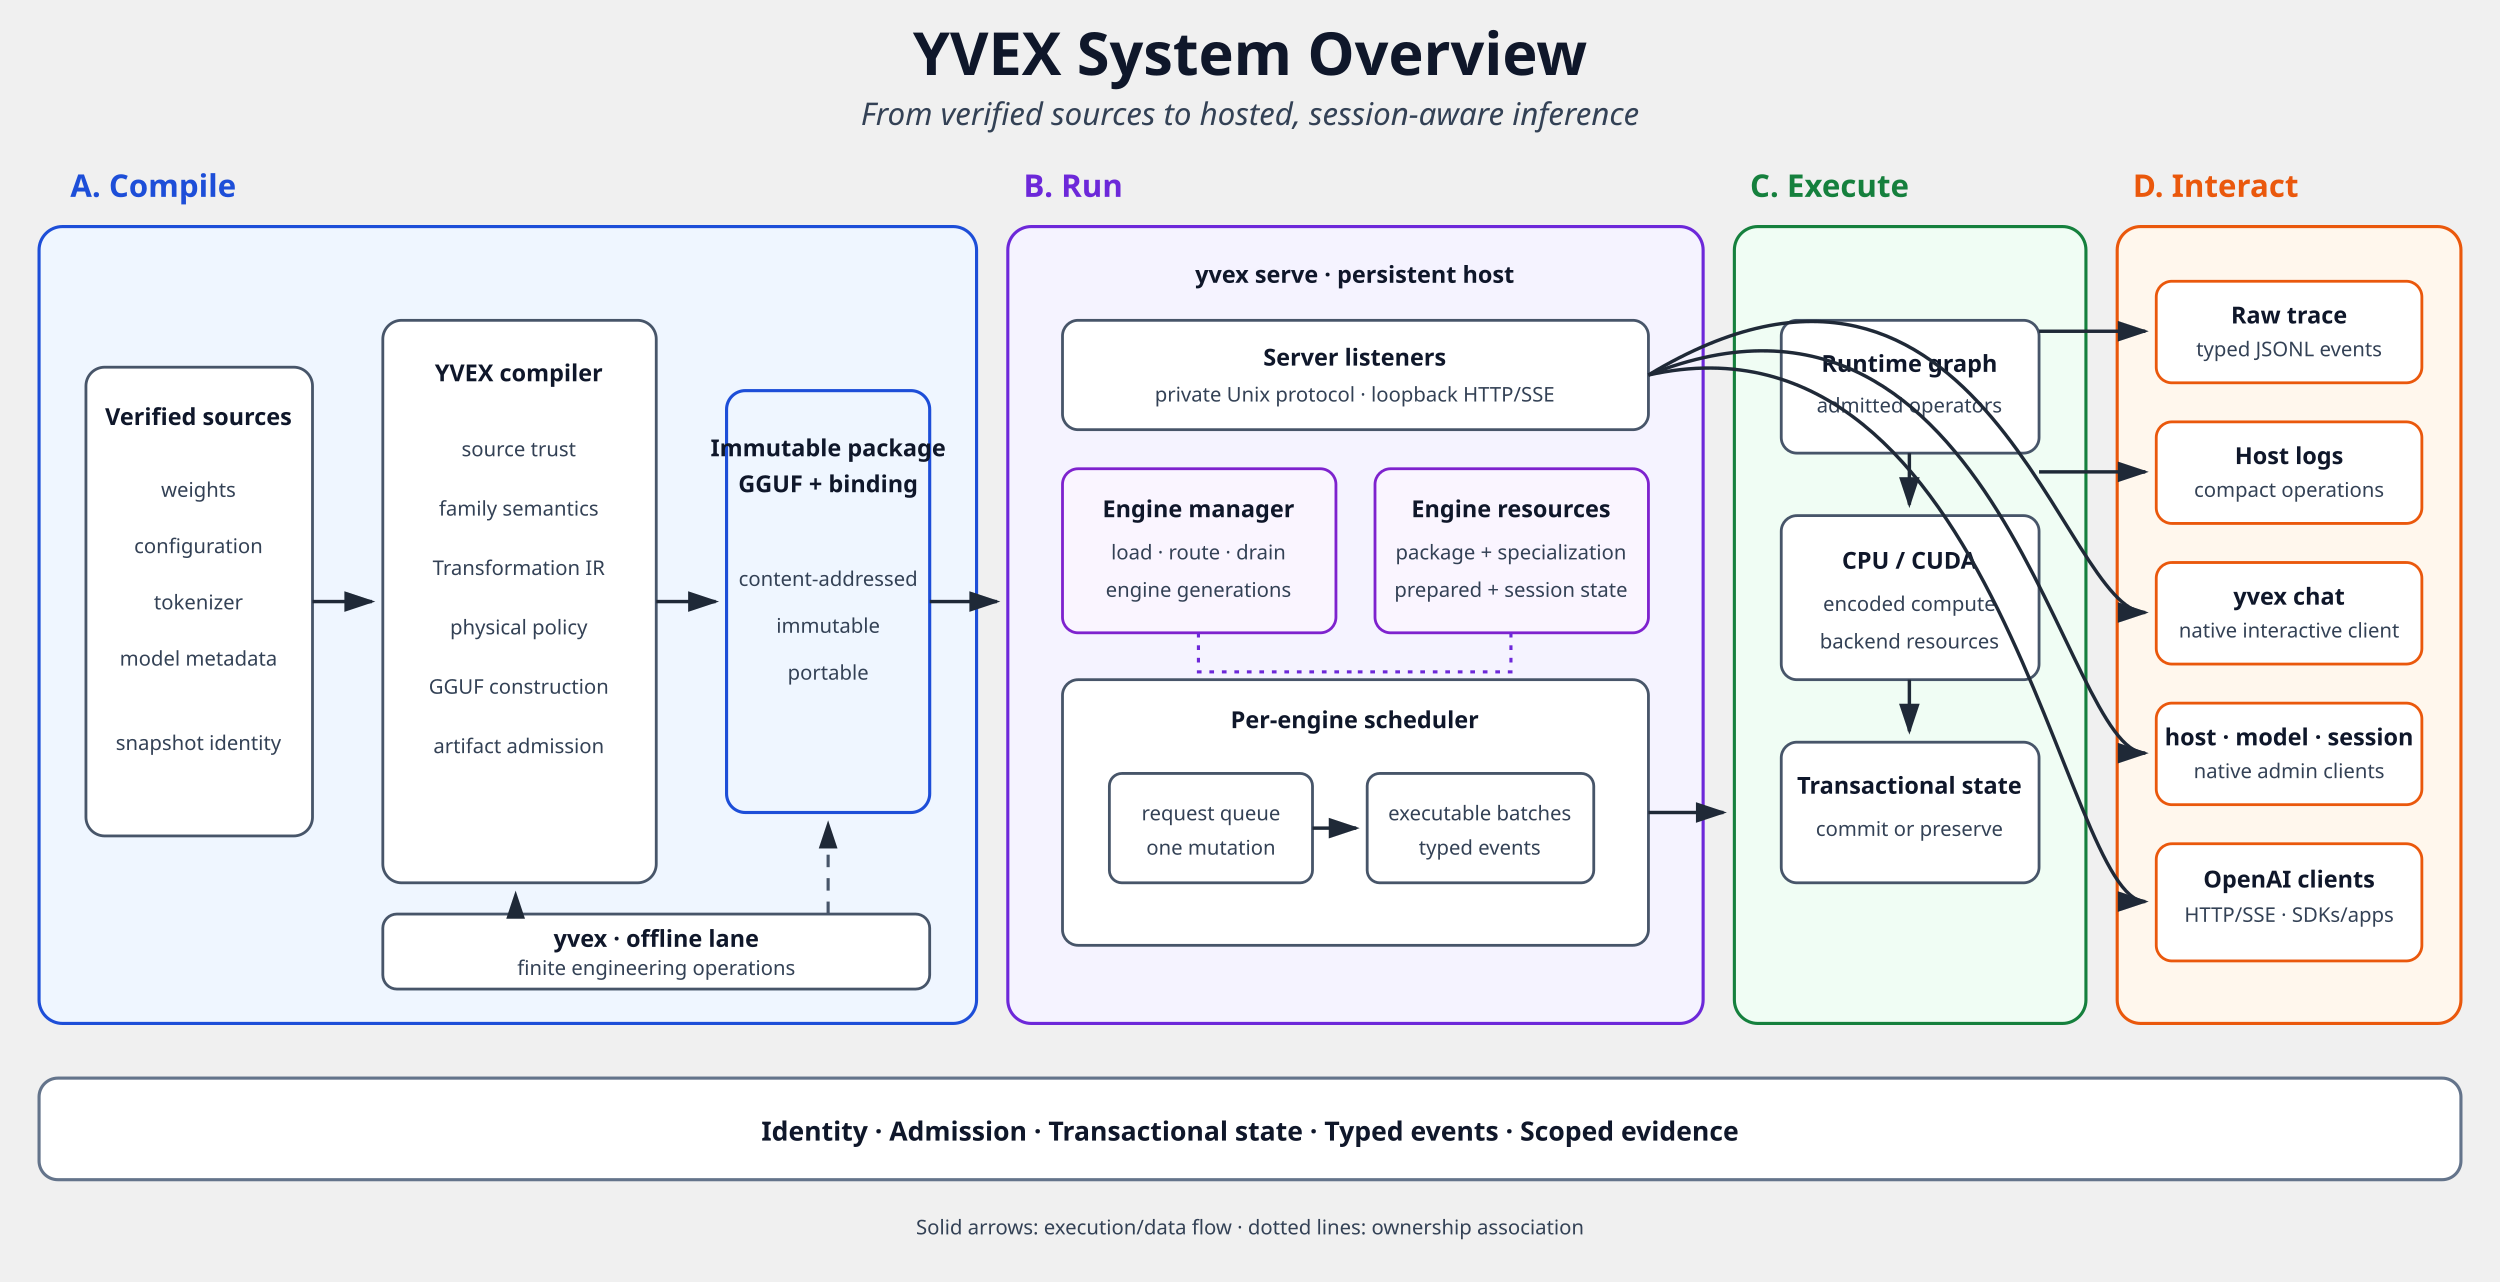
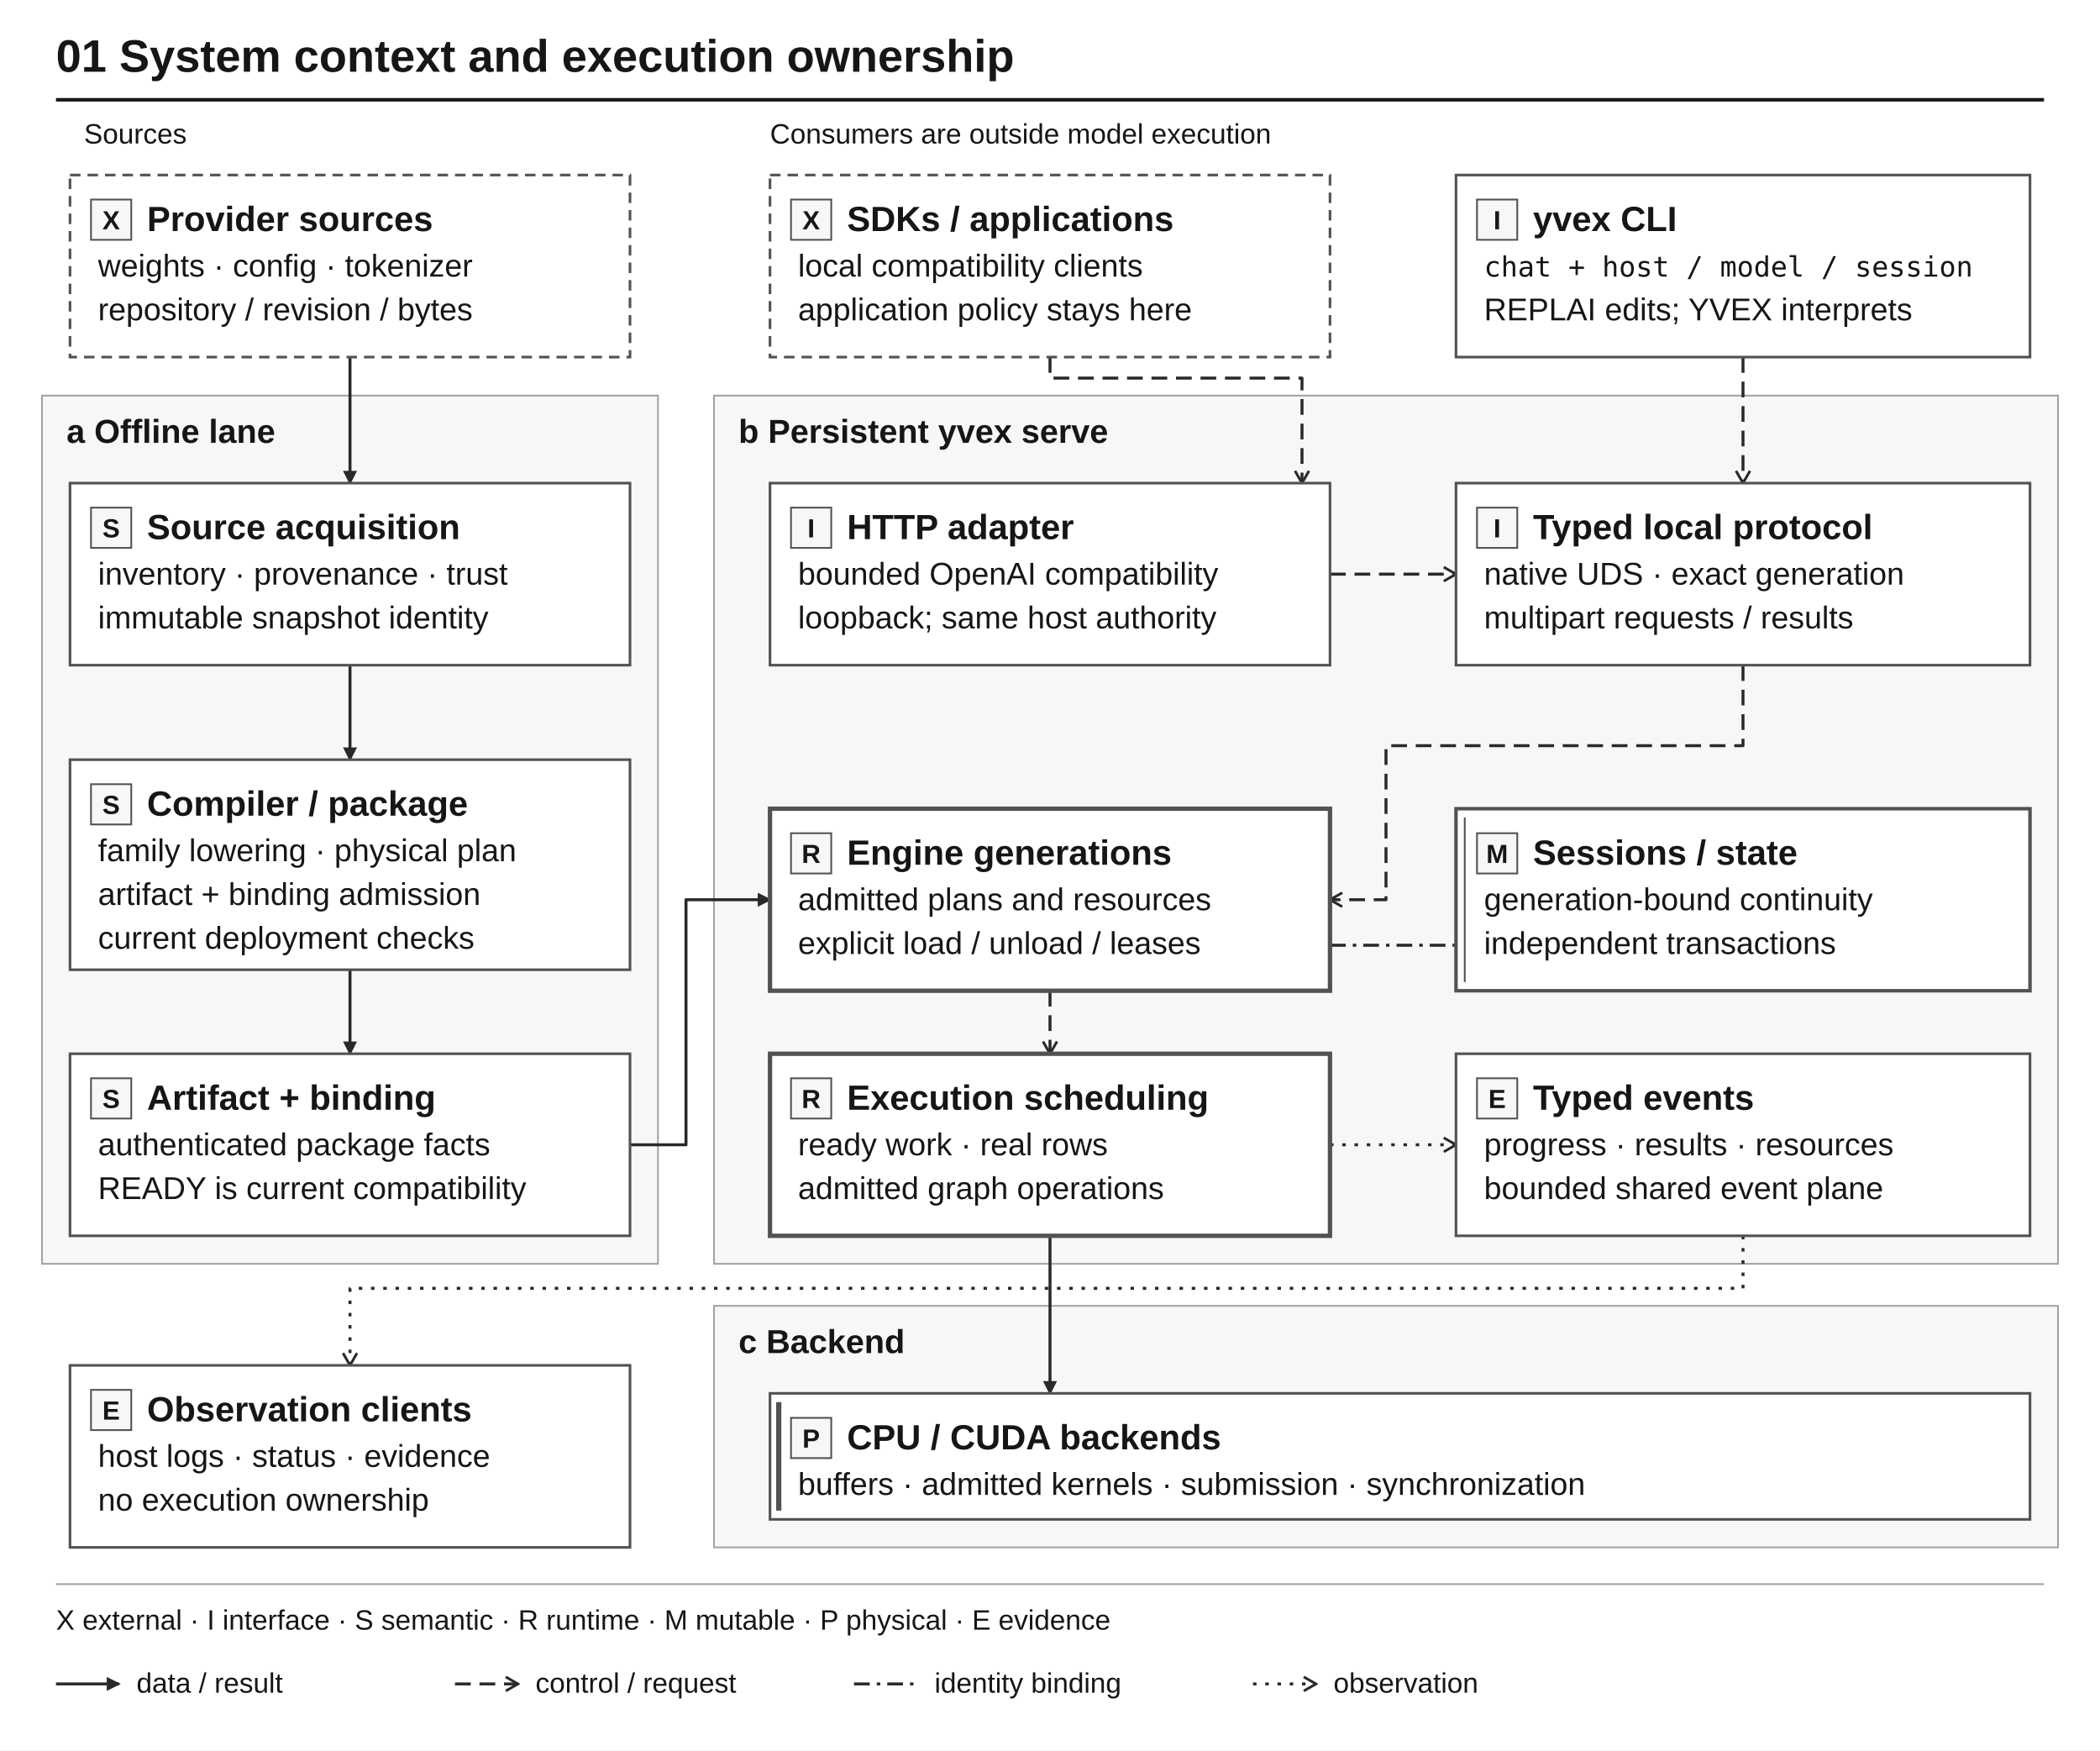
- <svg xmlns="http://www.w3.org/2000/svg" width="1600" height="820" viewBox="0 0 1600 820" role="img" aria-labelledby="title desc">
+ <svg xmlns="http://www.w3.org/2000/svg" width="1200" height="1000" viewBox="0 0 1200 1000" role="img" aria-labelledby="title desc">
  <defs>
-     <marker id="arrow" markerWidth="10" markerHeight="10" refX="8" refY="3" orient="auto" markerUnits="strokeWidth">
-       <path d="M0 0L0 6L9 3z" class="arrow-fill" />
+     <style>text{fill:#161616}
+ .title{font-size:26px;font-weight:700}.panel-title{font-size:19px;font-weight:700}
+ .node-title{font-size:20px;font-weight:700}.body{font-size:18px}
+ .note,.legend{font-size:16px}.code{font-size:16px}
+ .tag{font-size:15px;font-weight:700;text-anchor:middle}
+ .label{font-size:16px}
+ .panel{fill:#f7f7f7;stroke:#a3a3a3;stroke-width:1}
+ .node{fill:#fff;stroke:#525252;stroke-width:1.5}
+ .external{stroke-dasharray:6 4}.runtime{stroke-width:2.5}.mutable{stroke-width:2}
+ .edge{fill:none;stroke:#292929;stroke-width:1.7;stroke-linejoin:round}</style>
+     <marker id="solid" markerWidth="8" markerHeight="8" refX="7" refY="4" orient="auto" markerUnits="userSpaceOnUse">
+       <path d="M0 0L8 4L0 8Z" fill="#292929" />
    </marker>
-     <style>
-       :root{color-scheme:light dark}.panel{fill:#fff;stroke:#64748b;stroke-width:2}.compile-panel{fill:#eff6ff;stroke:#1d4ed8;stroke-width:2}.run-panel{fill:#f5f3ff;stroke:#6d28d9;stroke-width:2}.execute-panel{fill:#f0fdf4;stroke:#15803d;stroke-width:2}.interact-panel{fill:#fff7ed;stroke:#ea580c;stroke-width:2}.orange-box{fill:#fff;stroke:#ea580c;stroke-width:1.8}.box{fill:#fff;stroke:#475569;stroke-width:1.8}.state{fill:#faf5ff;stroke:#7e22ce;stroke-width:1.8}.head{fill:#0f172a;font-family:sans-serif;font-size:38px;font-weight:700;text-anchor:middle}.subhead{fill:#334155;font-family:sans-serif;font-size:20px;font-style:italic;text-anchor:middle}.section{font-family:sans-serif;font-size:20px;font-weight:700}.text{fill:#0f172a;font-family:sans-serif;font-size:15px;font-weight:600;text-anchor:middle}.small{fill:#334155;font-family:sans-serif;font-size:13px;text-anchor:middle}.foot{fill:#0f172a;font-family:sans-serif;font-size:17px;font-weight:600;text-anchor:middle}.line{fill:none;stroke:#1f2937;stroke-width:2.2;marker-end:url(#arrow)}.dash{fill:none;stroke:#475569;stroke-width:2;stroke-dasharray:8 7;marker-end:url(#arrow)}.assoc{fill:none;stroke:#6d28d9;stroke-width:2;stroke-dasharray:3 5}.arrow-fill{fill:#1f2937}
-       @media (prefers-color-scheme: dark){.panel,.box{fill:#111827}.compile-panel{fill:#172554;stroke:#60a5fa}.run-panel,.state{fill:#2e1065;stroke:#c4b5fd}.execute-panel{fill:#052e16;stroke:#86efac}.interact-panel{fill:#431407;stroke:#fdba74}.orange-box{fill:#111827;stroke:#fdba74}.head,.section,.text,.foot{fill:#f8fafc}.subhead,.small{fill:#cbd5e1}.box{stroke:#cbd5e1}.line,.dash{stroke:#e2e8f0}.arrow-fill{fill:#e2e8f0}.assoc{stroke:#c4b5fd}}
-     </style>
+     <marker id="open" markerWidth="9" markerHeight="10" refX="8" refY="5" orient="auto" markerUnits="userSpaceOnUse">
+       <path d="M1 1L8 5L1 9" fill="none" stroke="#292929" stroke-width="1.5" />
+     </marker>
  </defs>
-   <text class="head" x="800" y="48">YVEX System Overview</text>
-   <text class="subhead" x="800" y="80">From verified sources to hosted, session-aware inference</text>
-   <text class="section" x="45" y="126" fill="#1d4ed8">A. Compile</text>
-   <rect class="compile-panel" x="25" y="145" width="600" height="510" rx="15" />
-   <rect class="box" x="55" y="235" width="145" height="300" rx="12" />
-   <text class="text" x="127" y="272">Verified sources</text>
-   <text class="small" x="127" y="318">weights</text>
-   <text class="small" x="127" y="354">configuration</text>
-   <text class="small" x="127" y="390">tokenizer</text>
-   <text class="small" x="127" y="426">model metadata</text>
-   <text class="small" x="127" y="480">snapshot identity</text>
-   <rect class="box" x="245" y="205" width="175" height="360" rx="12" />
-   <text class="text" x="332" y="244">YVEX compiler</text>
-   <text class="small" x="332" y="292">source trust</text>
-   <text class="small" x="332" y="330">family semantics</text>
-   <text class="small" x="332" y="368">Transformation IR</text>
-   <text class="small" x="332" y="406">physical policy</text>
-   <text class="small" x="332" y="444">GGUF construction</text>
-   <text class="small" x="332" y="482">artifact admission</text>
-   <rect class="compile-panel" x="465" y="250" width="130" height="270" rx="12" />
-   <text class="text" x="530" y="292">Immutable package</text>
-   <text class="text" x="530" y="315">GGUF + binding</text>
-   <text class="small" x="530" y="375">content-addressed</text>
-   <text class="small" x="530" y="405">immutable</text>
-   <text class="small" x="530" y="435">portable</text>
-   <path class="line" d="M200 385H238" />
-   <path class="line" d="M420 385H458" />
-   <rect class="box" x="245" y="585" width="350" height="48" rx="9" />
-   <text class="text" x="420" y="606">yvex · offline lane</text>
-   <text class="small" x="420" y="624">finite engineering operations</text>
-   <path class="dash" d="M330 585V572" />
-   <path class="dash" d="M530 585V527" />
-   <text class="section" x="655" y="126" fill="#6d28d9">B. Run</text>
-   <rect class="run-panel" x="645" y="145" width="445" height="510" rx="15" />
-   <text class="text" x="867" y="181">yvex serve · persistent host</text>
-   <rect class="box" x="680" y="205" width="375" height="70" rx="10" />
-   <text class="text" x="867" y="234">Server listeners</text>
-   <text class="small" x="867" y="257">private Unix protocol · loopback HTTP/SSE</text>
-   <rect class="state" x="680" y="300" width="175" height="105" rx="10" />
-   <text class="text" x="767" y="331">Engine manager</text>
-   <text class="small" x="767" y="358">load · route · drain</text>
-   <text class="small" x="767" y="382">engine generations</text>
-   <rect class="state" x="880" y="300" width="175" height="105" rx="10" />
-   <text class="text" x="967" y="331">Engine resources</text>
-   <text class="small" x="967" y="358">package + specialization</text>
-   <text class="small" x="967" y="382">prepared + session state</text>
-   <rect class="box" x="680" y="435" width="375" height="170" rx="10" />
-   <text class="text" x="867" y="466">Per-engine scheduler</text>
-   <rect class="box" x="710" y="495" width="130" height="70" rx="8" />
-   <text class="small" x="775" y="525">request queue</text>
-   <text class="small" x="775" y="547">one mutation</text>
-   <rect class="box" x="875" y="495" width="145" height="70" rx="8" />
-   <text class="small" x="947" y="525">executable batches</text>
-   <text class="small" x="947" y="547">typed events</text>
-   <path class="line" d="M840 530H868" />
-   <path class="assoc" d="M767 405V430H867" />
-   <path class="assoc" d="M967 405V430H867" />
-   <path class="line" d="M595 385H638" />
-   <text class="section" x="1120" y="126" fill="#15803d">C. Execute</text>
-   <rect class="execute-panel" x="1110" y="145" width="225" height="510" rx="15" />
-   <rect class="box" x="1140" y="205" width="165" height="85" rx="10" />
-   <text class="text" x="1222" y="238">Runtime graph</text>
-   <text class="small" x="1222" y="264">admitted operators</text>
-   <rect class="box" x="1140" y="330" width="165" height="105" rx="10" />
-   <text class="text" x="1222" y="364">CPU / CUDA</text>
-   <text class="small" x="1222" y="391">encoded compute</text>
-   <text class="small" x="1222" y="415">backend resources</text>
-   <rect class="box" x="1140" y="475" width="165" height="90" rx="10" />
-   <text class="text" x="1222" y="508">Transactional state</text>
-   <text class="small" x="1222" y="535">commit or preserve</text>
-   <path class="line" d="M1222 290V323" />
-   <path class="line" d="M1222 435V468" />
-   <path class="line" d="M1055 520H1103" />
-   <text class="section" x="1365" y="126" fill="#ea580c">D. Interact</text>
-   <rect class="interact-panel" x="1355" y="145" width="220" height="510" rx="15" />
-   <rect class="orange-box" x="1380" y="180" width="170" height="65" rx="10" />
-   <text class="text" x="1465" y="207">Raw trace</text>
-   <text class="small" x="1465" y="228">typed JSONL events</text>
-   <rect class="orange-box" x="1380" y="270" width="170" height="65" rx="10" />
-   <text class="text" x="1465" y="297">Host logs</text>
-   <text class="small" x="1465" y="318">compact operations</text>
-   <rect class="orange-box" x="1380" y="360" width="170" height="65" rx="10" />
-   <text class="text" x="1465" y="387">yvex chat</text>
-   <text class="small" x="1465" y="408">native interactive client</text>
-   <rect class="orange-box" x="1380" y="450" width="170" height="65" rx="10" />
-   <text class="text" x="1465" y="477">host · model · session</text>
-   <text class="small" x="1465" y="498">native admin clients</text>
-   <rect class="orange-box" x="1380" y="540" width="170" height="75" rx="10" />
-   <text class="text" x="1465" y="568">OpenAI clients</text>
-   <text class="small" x="1465" y="590">HTTP/SSE · SDKs/apps</text>
-   <path class="line" d="M1305 212H1373" />
-   <path class="line" d="M1305 302H1373" />
-   <path class="line" d="M1055 240C1270 110 1320 392 1373 392" />
-   <path class="line" d="M1055 240C1280 150 1320 482 1373 482" />
-   <path class="line" d="M1055 240C1280 190 1320 577 1373 577" />
-   <rect class="panel" x="25" y="690" width="1550" height="65" rx="12" stroke="#64748b" />
-   <text class="foot" x="800" y="730">Identity  ·  Admission  ·  Transactional state  ·  Typed events  ·  Scoped evidence</text>
-   <text class="small" x="800" y="790">Solid arrows: execution/data flow   ·   dotted lines: ownership association</text>
+   <rect width="1200" height="1000" fill="#fff" />
+   <text x="32" y="41" class="title" font-family="Liberation Sans, Arial, sans-serif">01  System context and execution ownership</text>
+   <path d="M32 57H1168" stroke="#161616" stroke-width="2" />
+   <rect class="panel" x="24" y="226" width="352" height="496" />
+   <text x="38" y="253" class="panel-title" font-family="Liberation Sans, Arial, sans-serif">a  Offline lane</text>
+   <rect class="panel" x="408" y="226" width="768" height="496" />
+   <text x="422" y="253" class="panel-title" font-family="Liberation Sans, Arial, sans-serif">b  Persistent yvex serve</text>
+   <rect class="panel" x="408" y="746" width="768" height="138" />
+   <text x="422" y="773" class="panel-title" font-family="Liberation Sans, Arial, sans-serif">c  Backend</text>
+   <polyline class="edge" points="200,204 200,276" stroke-dasharray="none" marker-end="url(#solid)" />
+   <polyline class="edge" points="200,380 200,434" stroke-dasharray="none" marker-end="url(#solid)" />
+   <polyline class="edge" points="200,554 200,602" stroke-dasharray="none" marker-end="url(#solid)" />
+   <polyline class="edge" points="600,204 600,216 744,216 744,276" stroke-dasharray="9 5" marker-end="url(#open)" />
+   <polyline class="edge" points="996,204 996,276" stroke-dasharray="9 5" marker-end="url(#open)" />
+   <polyline class="edge" points="760,328 832,328" stroke-dasharray="9 5" marker-end="url(#open)" />
+   <polyline class="edge" points="996,380 996,426 792,426 792,514 760,514" stroke-dasharray="9 5" marker-end="url(#open)" />
+   <polyline class="edge" points="360,654 392,654 392,514 440,514" stroke-dasharray="none" marker-end="url(#solid)" />
+   <polyline class="edge" points="760,540 832,540" stroke-dasharray="9 4 2 4" marker-end="none" />
+   <polyline class="edge" points="600,566 600,602" stroke-dasharray="9 5" marker-end="url(#open)" />
+   <polyline class="edge" points="600,706 600,796" stroke-dasharray="none" marker-end="url(#solid)" />
+   <polyline class="edge" points="760,654 832,654" stroke-dasharray="2 5" marker-end="url(#open)" />
+   <polyline class="edge" points="996,706 996,736 200,736 200,780" stroke-dasharray="2 5" marker-end="url(#open)" />
+   <g id="providers">
+     <rect class="node external" x="40" y="100" width="320" height="104" />
+     <rect x="52" y="114" width="23" height="23" fill="#f7f7f7" stroke="#525252" />
+     <text x="63.5" y="131" class="tag" font-family="Liberation Sans, Arial, sans-serif">X</text>
+     <text x="84" y="132" class="node-title" font-family="Liberation Sans, Arial, sans-serif">Provider sources</text>
+     <text x="56" y="158" class="body" font-family="Liberation Sans, Arial, sans-serif">weights · config · tokenizer</text>
+     <text x="56" y="183" class="body" font-family="Liberation Sans, Arial, sans-serif">repository / revision / bytes</text>
+   </g>
+   <g id="applications">
+     <rect class="node external" x="440" y="100" width="320" height="104" />
+     <rect x="452" y="114" width="23" height="23" fill="#f7f7f7" stroke="#525252" />
+     <text x="463.5" y="131" class="tag" font-family="Liberation Sans, Arial, sans-serif">X</text>
+     <text x="484" y="132" class="node-title" font-family="Liberation Sans, Arial, sans-serif">SDKs / applications</text>
+     <text x="456" y="158" class="body" font-family="Liberation Sans, Arial, sans-serif">local compatibility clients</text>
+     <text x="456" y="183" class="body" font-family="Liberation Sans, Arial, sans-serif">application policy stays here</text>
+   </g>
+   <g id="cli">
+     <rect class="node interface" x="832" y="100" width="328" height="104" />
+     <rect x="844" y="114" width="23" height="23" fill="#f7f7f7" stroke="#525252" />
+     <text x="855.5" y="131" class="tag" font-family="Liberation Sans, Arial, sans-serif">I</text>
+     <text x="876" y="132" class="node-title" font-family="Liberation Sans, Arial, sans-serif">yvex CLI</text>
+     <text x="848" y="158" class="code" font-family="DejaVu Sans Mono, monospace">chat + host / model / session</text>
+     <text x="848" y="183" class="body" font-family="Liberation Sans, Arial, sans-serif">REPLAI edits; YVEX interprets</text>
+   </g>
+   <g id="source">
+     <rect class="node semantic" x="40" y="276" width="320" height="104" />
+     <rect x="52" y="290" width="23" height="23" fill="#f7f7f7" stroke="#525252" />
+     <text x="63.5" y="307" class="tag" font-family="Liberation Sans, Arial, sans-serif">S</text>
+     <text x="84" y="308" class="node-title" font-family="Liberation Sans, Arial, sans-serif">Source acquisition</text>
+     <text x="56" y="334" class="body" font-family="Liberation Sans, Arial, sans-serif">inventory · provenance · trust</text>
+     <text x="56" y="359" class="body" font-family="Liberation Sans, Arial, sans-serif">immutable snapshot identity</text>
+   </g>
+   <g id="http">
+     <rect class="node interface" x="440" y="276" width="320" height="104" />
+     <rect x="452" y="290" width="23" height="23" fill="#f7f7f7" stroke="#525252" />
+     <text x="463.5" y="307" class="tag" font-family="Liberation Sans, Arial, sans-serif">I</text>
+     <text x="484" y="308" class="node-title" font-family="Liberation Sans, Arial, sans-serif">HTTP adapter</text>
+     <text x="456" y="334" class="body" font-family="Liberation Sans, Arial, sans-serif">bounded OpenAI compatibility</text>
+     <text x="456" y="359" class="body" font-family="Liberation Sans, Arial, sans-serif">loopback; same host authority</text>
+   </g>
+   <g id="protocol">
+     <rect class="node interface" x="832" y="276" width="328" height="104" />
+     <rect x="844" y="290" width="23" height="23" fill="#f7f7f7" stroke="#525252" />
+     <text x="855.5" y="307" class="tag" font-family="Liberation Sans, Arial, sans-serif">I</text>
+     <text x="876" y="308" class="node-title" font-family="Liberation Sans, Arial, sans-serif">Typed local protocol</text>
+     <text x="848" y="334" class="body" font-family="Liberation Sans, Arial, sans-serif">native UDS · exact generation</text>
+     <text x="848" y="359" class="body" font-family="Liberation Sans, Arial, sans-serif">multipart requests / results</text>
+   </g>
+   <g id="compiler">
+     <rect class="node semantic" x="40" y="434" width="320" height="120" />
+     <rect x="52" y="448" width="23" height="23" fill="#f7f7f7" stroke="#525252" />
+     <text x="63.5" y="465" class="tag" font-family="Liberation Sans, Arial, sans-serif">S</text>
+     <text x="84" y="466" class="node-title" font-family="Liberation Sans, Arial, sans-serif">Compiler / package</text>
+     <text x="56" y="492" class="body" font-family="Liberation Sans, Arial, sans-serif">family lowering · physical plan</text>
+     <text x="56" y="517" class="body" font-family="Liberation Sans, Arial, sans-serif">artifact + binding admission</text>
+     <text x="56" y="542" class="body" font-family="Liberation Sans, Arial, sans-serif">current deployment checks</text>
+   </g>
+   <g id="engines">
+     <rect class="node runtime" x="440" y="462" width="320" height="104" />
+     <rect x="452" y="476" width="23" height="23" fill="#f7f7f7" stroke="#525252" />
+     <text x="463.5" y="493" class="tag" font-family="Liberation Sans, Arial, sans-serif">R</text>
+     <text x="484" y="494" class="node-title" font-family="Liberation Sans, Arial, sans-serif">Engine generations</text>
+     <text x="456" y="520" class="body" font-family="Liberation Sans, Arial, sans-serif">admitted plans and resources</text>
+     <text x="456" y="545" class="body" font-family="Liberation Sans, Arial, sans-serif">explicit load / unload / leases</text>
+   </g>
+   <g id="sessions">
+     <rect class="node mutable" x="832" y="462" width="328" height="104" />
+     <path d="M837 467V561" stroke="#525252" stroke-width="1" />
+     <rect x="844" y="476" width="23" height="23" fill="#f7f7f7" stroke="#525252" />
+     <text x="855.5" y="493" class="tag" font-family="Liberation Sans, Arial, sans-serif">M</text>
+     <text x="876" y="494" class="node-title" font-family="Liberation Sans, Arial, sans-serif">Sessions / state</text>
+     <text x="848" y="520" class="body" font-family="Liberation Sans, Arial, sans-serif">generation-bound continuity</text>
+     <text x="848" y="545" class="body" font-family="Liberation Sans, Arial, sans-serif">independent transactions</text>
+   </g>
+   <g id="package">
+     <rect class="node semantic" x="40" y="602" width="320" height="104" />
+     <rect x="52" y="616" width="23" height="23" fill="#f7f7f7" stroke="#525252" />
+     <text x="63.5" y="633" class="tag" font-family="Liberation Sans, Arial, sans-serif">S</text>
+     <text x="84" y="634" class="node-title" font-family="Liberation Sans, Arial, sans-serif">Artifact + binding</text>
+     <text x="56" y="660" class="body" font-family="Liberation Sans, Arial, sans-serif">authenticated package facts</text>
+     <text x="56" y="685" class="body" font-family="Liberation Sans, Arial, sans-serif">READY is current compatibility</text>
+   </g>
+   <g id="work">
+     <rect class="node runtime" x="440" y="602" width="320" height="104" />
+     <rect x="452" y="616" width="23" height="23" fill="#f7f7f7" stroke="#525252" />
+     <text x="463.5" y="633" class="tag" font-family="Liberation Sans, Arial, sans-serif">R</text>
+     <text x="484" y="634" class="node-title" font-family="Liberation Sans, Arial, sans-serif">Execution scheduling</text>
+     <text x="456" y="660" class="body" font-family="Liberation Sans, Arial, sans-serif">ready work · real rows</text>
+     <text x="456" y="685" class="body" font-family="Liberation Sans, Arial, sans-serif">admitted graph operations</text>
+   </g>
+   <g id="events">
+     <rect class="node evidence" x="832" y="602" width="328" height="104" />
+     <rect x="844" y="616" width="23" height="23" fill="#f7f7f7" stroke="#525252" />
+     <text x="855.5" y="633" class="tag" font-family="Liberation Sans, Arial, sans-serif">E</text>
+     <text x="876" y="634" class="node-title" font-family="Liberation Sans, Arial, sans-serif">Typed events</text>
+     <text x="848" y="660" class="body" font-family="Liberation Sans, Arial, sans-serif">progress · results · resources</text>
+     <text x="848" y="685" class="body" font-family="Liberation Sans, Arial, sans-serif">bounded shared event plane</text>
+   </g>
+   <g id="reports">
+     <rect class="node evidence" x="40" y="780" width="320" height="104" />
+     <rect x="52" y="794" width="23" height="23" fill="#f7f7f7" stroke="#525252" />
+     <text x="63.5" y="811" class="tag" font-family="Liberation Sans, Arial, sans-serif">E</text>
+     <text x="84" y="812" class="node-title" font-family="Liberation Sans, Arial, sans-serif">Observation clients</text>
+     <text x="56" y="838" class="body" font-family="Liberation Sans, Arial, sans-serif">host logs · status · evidence</text>
+     <text x="56" y="863" class="body" font-family="Liberation Sans, Arial, sans-serif">no execution ownership</text>
+   </g>
+   <g id="backend">
+     <rect class="node physical" x="440" y="796" width="720" height="72" />
+     <path d="M445 801V863" stroke="#525252" stroke-width="3" />
+     <rect x="452" y="810" width="23" height="23" fill="#f7f7f7" stroke="#525252" />
+     <text x="463.5" y="827" class="tag" font-family="Liberation Sans, Arial, sans-serif">P</text>
+     <text x="484" y="828" class="node-title" font-family="Liberation Sans, Arial, sans-serif">CPU / CUDA backends</text>
+     <text x="456" y="854" class="body" font-family="Liberation Sans, Arial, sans-serif">buffers · admitted kernels · submission · synchronization</text>
+   </g>
+   <rect x="45" y="66" width="70.96" height="21" fill="#fff" />
+   <text x="48" y="82" class="label" font-family="Liberation Sans, Arial, sans-serif">Sources</text>
+   <rect x="437" y="66" width="318" height="21" fill="#fff" />
+   <text x="440" y="82" class="label" font-family="Liberation Sans, Arial, sans-serif">Consumers are outside model execution</text>
+   <path d="M32 905H1168" stroke="#a3a3a3" />
+   <text x="32" y="931" class="legend" font-family="Liberation Sans, Arial, sans-serif">X external · I interface · S semantic · R runtime · M mutable · P physical · E evidence</text>
+   <path class="edge" d="M32 962h36" stroke-dasharray="none" marker-end="url(#solid)" />
+   <text x="78" y="967" class="legend" font-family="Liberation Sans, Arial, sans-serif">data / result</text>
+   <path class="edge" d="M260 962h36" stroke-dasharray="9 5" marker-end="url(#open)" />
+   <text x="306" y="967" class="legend" font-family="Liberation Sans, Arial, sans-serif">control / request</text>
+   <path class="edge" d="M488 962h36" stroke-dasharray="9 4 2 4" marker-end="none" />
+   <text x="534" y="967" class="legend" font-family="Liberation Sans, Arial, sans-serif">identity binding</text>
+   <path class="edge" d="M716 962h36" stroke-dasharray="2 5" marker-end="url(#open)" />
+   <text x="762" y="967" class="legend" font-family="Liberation Sans, Arial, sans-serif">observation</text>
</svg>
